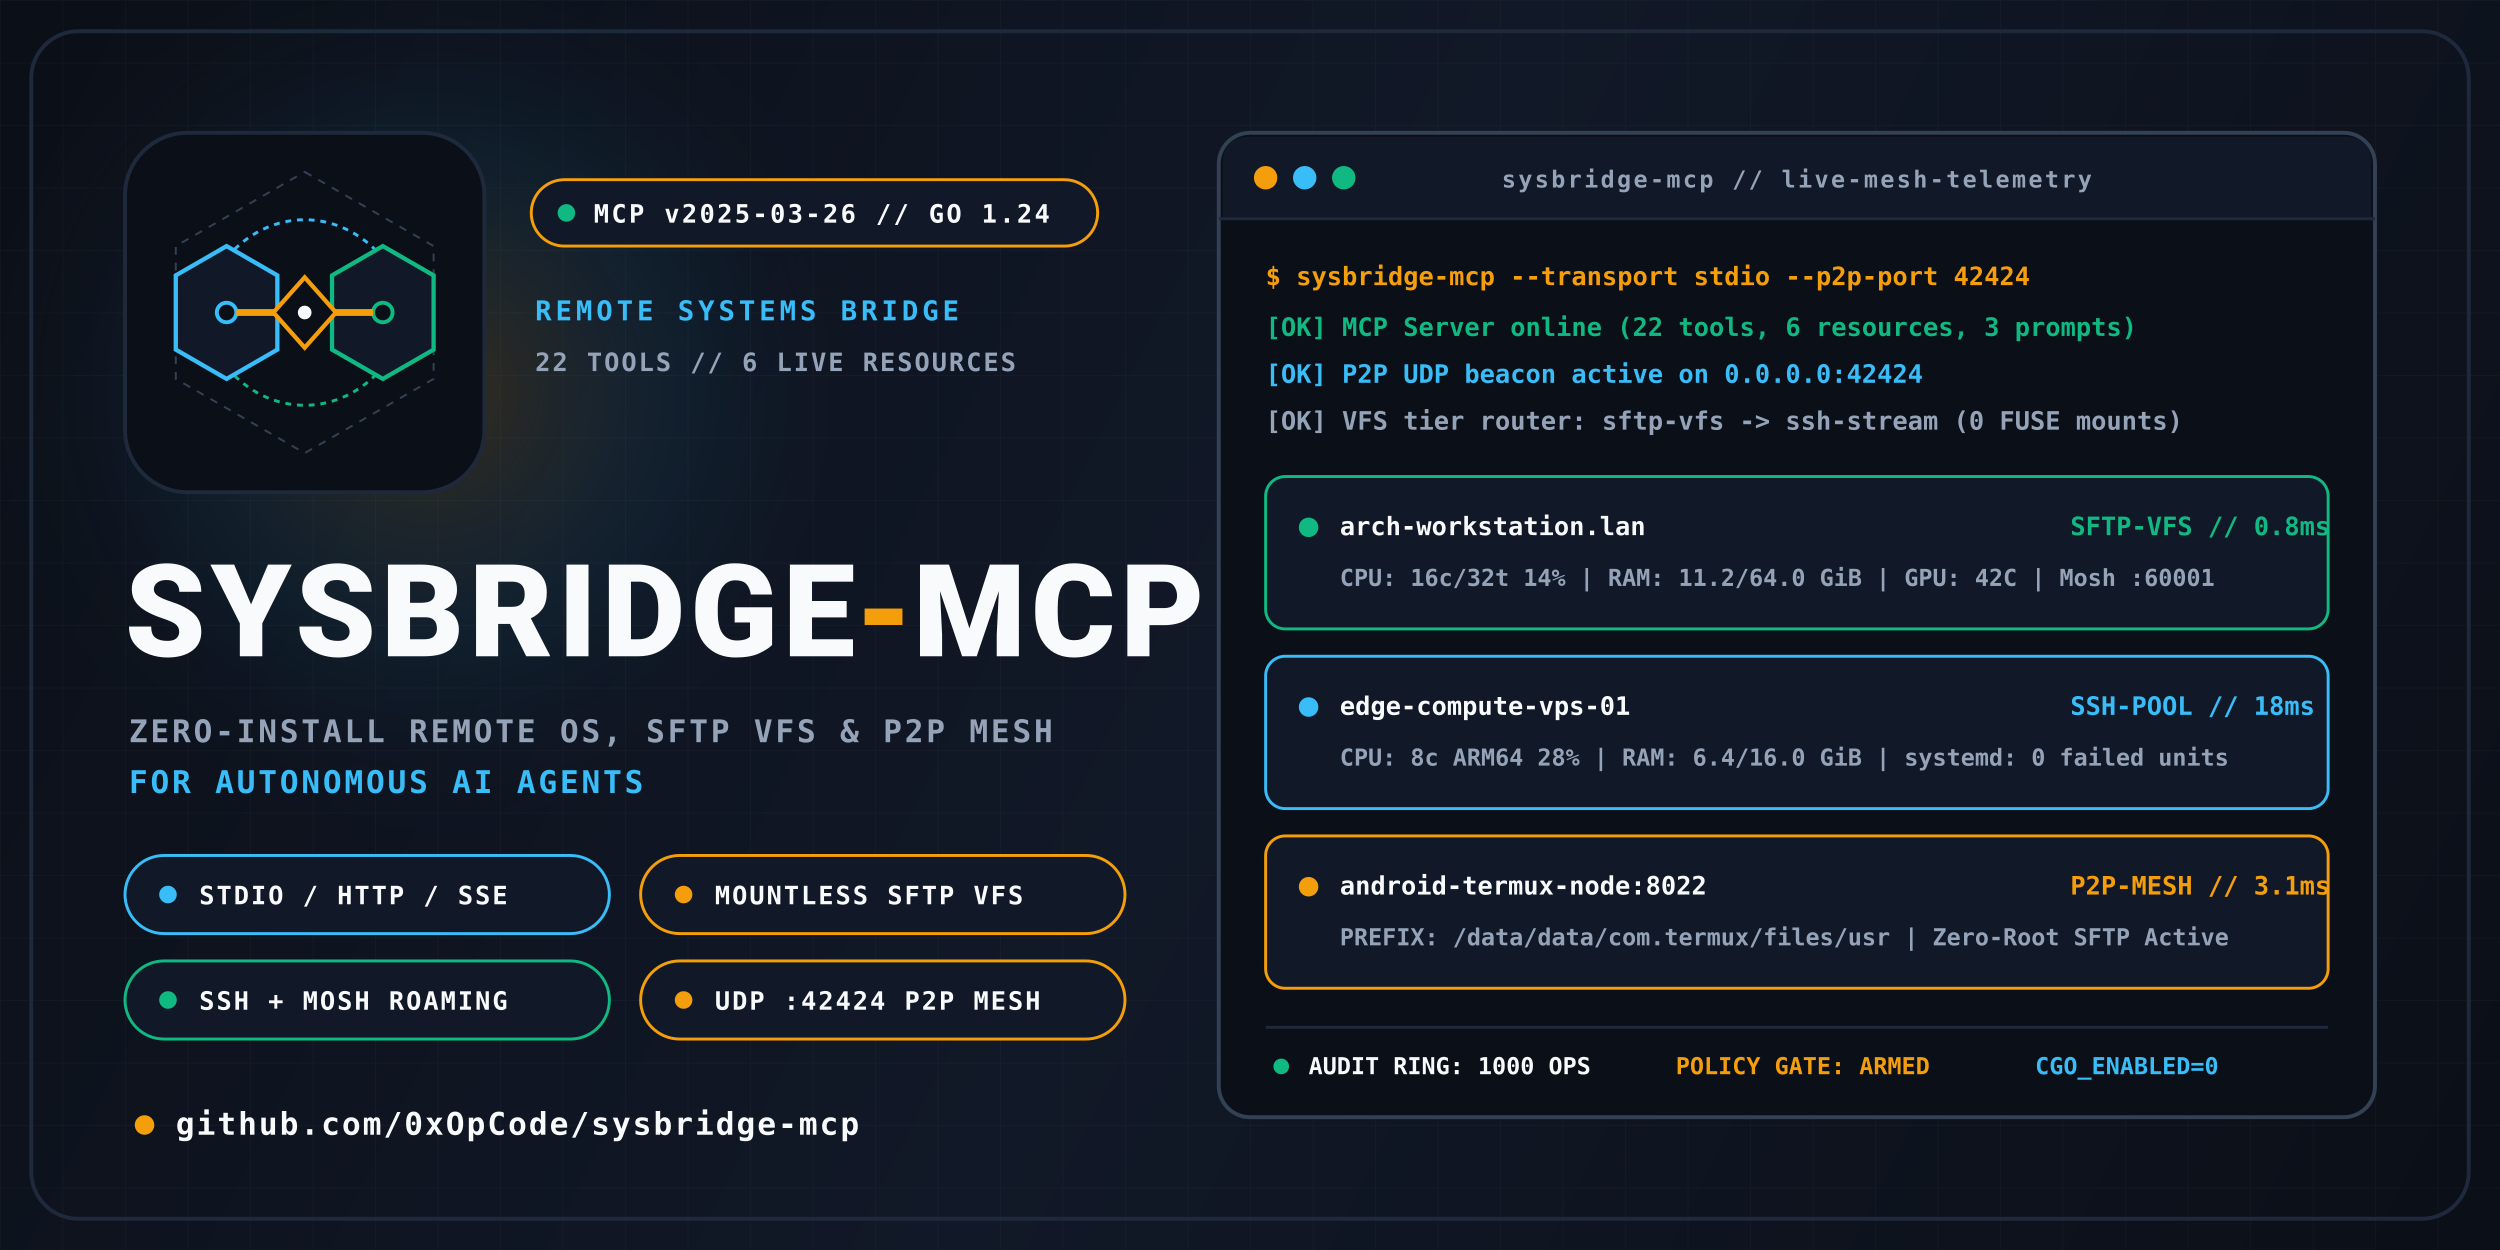
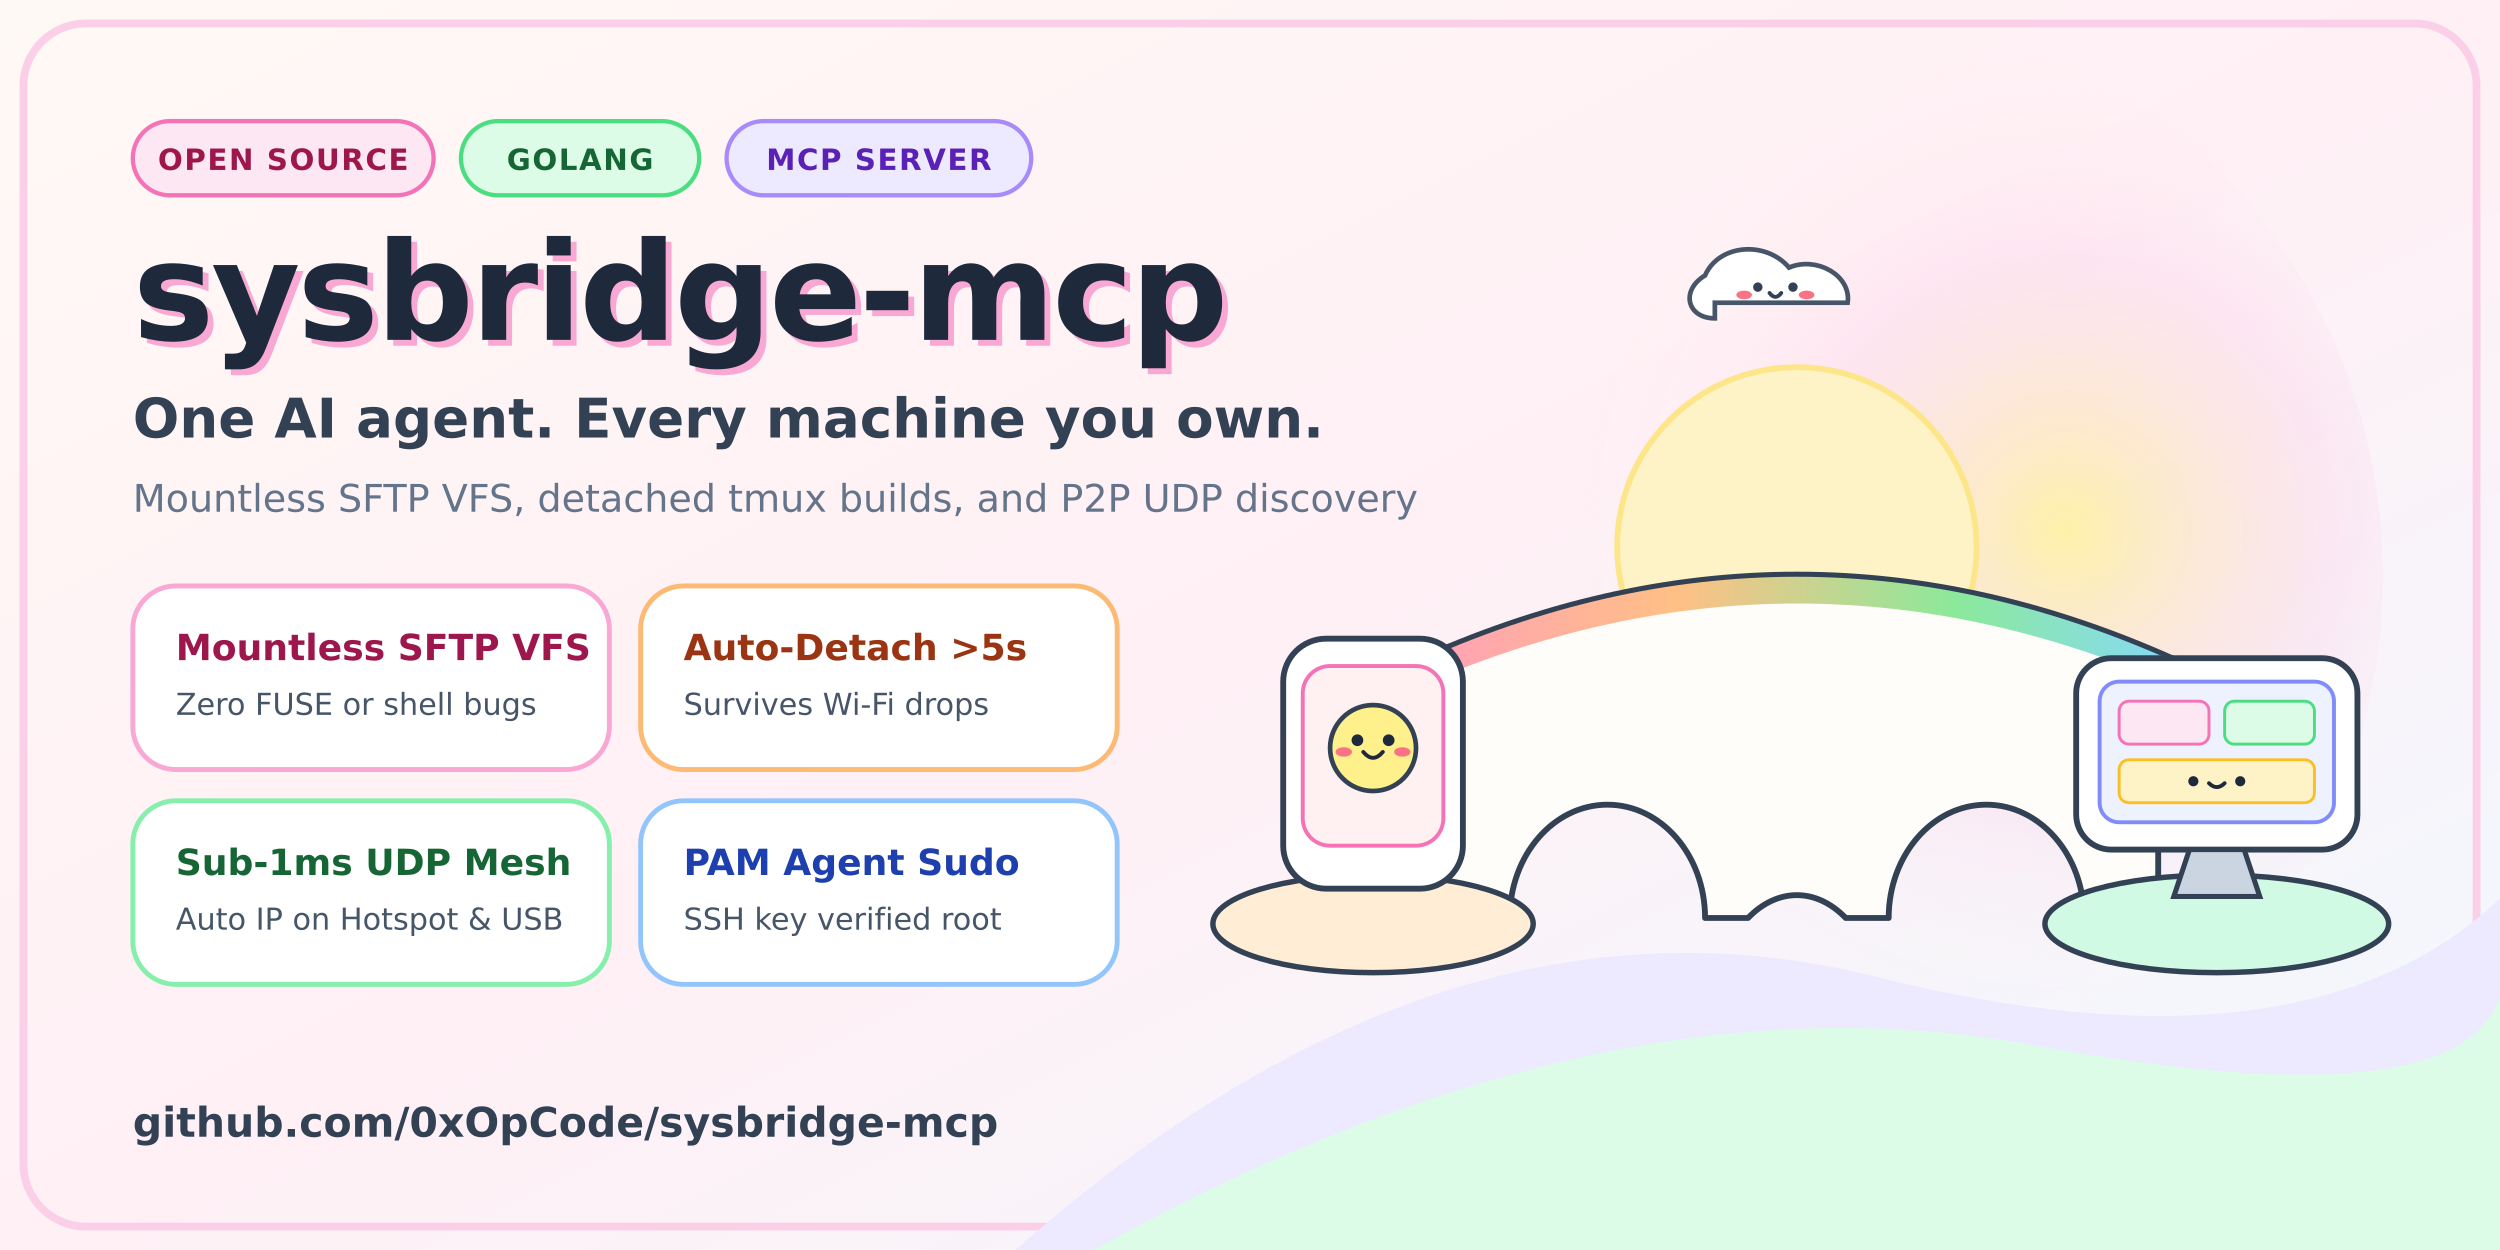
- <svg xmlns="http://www.w3.org/2000/svg" viewBox="0 0 1280 640" width="1280" height="640" fill="none">
+ <svg xmlns="http://www.w3.org/2000/svg" width="1280" height="640" viewBox="0 0 1280 640">
  <defs>
-     <linearGradient id="social-bg" x1="0" y1="0" x2="1280" y2="640" gradientUnits="userSpaceOnUse">
-       <stop offset="0%" stop-color="#0B0F17" />
-       <stop offset="50%" stop-color="#111827" />
-       <stop offset="100%" stop-color="#0B0F17" />
+     <linearGradient id="socSky" x1="0" y1="0" x2="1" y2="1">
+       <stop offset="0%" stop-color="#FFF9F5" />
+       <stop offset="50%" stop-color="#FFF0F5" />
+       <stop offset="100%" stop-color="#F0F9FF" />
    </linearGradient>
-     <linearGradient id="social-beam" x1="88" y1="160" x2="232" y2="160" gradientUnits="userSpaceOnUse">
-       <stop offset="0%" stop-color="#38BDF8" />
-       <stop offset="50%" stop-color="#F59E0B" />
-       <stop offset="100%" stop-color="#10B981" />
+     <radialGradient id="socSun" cx="73%" cy="46%" r="42%">
+       <stop offset="0%" stop-color="#FEF08A" stop-opacity="0.72" />
+       <stop offset="55%" stop-color="#FBCFE8" stop-opacity="0.32" />
+       <stop offset="100%" stop-color="#FFF9F5" stop-opacity="0" />
+     </radialGradient>
+     <linearGradient id="socRainbow" x1="0" y1="0" x2="1" y2="0">
+       <stop offset="0%" stop-color="#FF9EBB" />
+       <stop offset="35%" stop-color="#FFC085" />
+       <stop offset="70%" stop-color="#8CE99A" />
+       <stop offset="100%" stop-color="#85D8FF" />
    </linearGradient>
-     <radialGradient id="social-glow" cx="220" cy="200" r="240" gradientUnits="userSpaceOnUse">
-       <stop offset="0%" stop-color="#F59E0B" stop-opacity="0.18" />
-       <stop offset="55%" stop-color="#38BDF8" stop-opacity="0.06" />
-       <stop offset="100%" stop-color="#0B0F17" stop-opacity="0" />
-     </radialGradient>
-     <pattern id="social-grid" width="32" height="32" patternUnits="userSpaceOnUse">
-       <path d="M 32 0 L 0 0 0 32" fill="none" stroke="#F8FAFC" stroke-width="0.75" stroke-opacity="0.035" />
-     </pattern>
  </defs>
-   <rect x="0" y="0" width="1280" height="640" fill="url(#social-bg)" />
-   <rect x="0" y="0" width="1280" height="640" fill="url(#social-grid)" />
-   <rect x="16" y="16" width="1248" height="608" rx="24" fill="none" stroke="#1E293B" stroke-width="2" />
-   <circle cx="220" cy="200" r="240" fill="url(#social-glow)" />
-   <g transform="translate(64, 68)">
-     <rect x="0" y="0" width="184" height="184" rx="32" fill="#0B0F17" stroke="#1E293B" stroke-width="2" />
-     <polygon points="92,20 158,58 158,126 92,164 26,126 26,58" fill="none" stroke="#334155" stroke-width="1" stroke-dasharray="4 4" />
-     <path d="M 52 64 C 74 38, 110 38, 132 64" fill="none" stroke="#38BDF8" stroke-width="1.5" stroke-dasharray="3 3" />
-     <path d="M 52 120 C 74 146, 110 146, 132 120" fill="none" stroke="#10B981" stroke-width="1.5" stroke-dasharray="3 3" />
-     <polygon points="52,58 78,73 78,111 52,126 26,111 26,73" fill="#111827" stroke="#38BDF8" stroke-width="2.2" />
-     <circle cx="52" cy="92" r="5" fill="#0B0F17" stroke="#38BDF8" stroke-width="2" />
-     <polygon points="132,58 158,73 158,111 132,126 106,111 106,73" fill="#111827" stroke="#10B981" stroke-width="2.2" />
-     <circle cx="132" cy="92" r="5" fill="#0B0F17" stroke="#10B981" stroke-width="2" />
-     <line x1="57" y1="92" x2="127" y2="92" stroke="#F59E0B" stroke-width="3.5" />
-     <polygon points="92,74 108,92 92,110 76,92" fill="#0B0F17" stroke="#F59E0B" stroke-width="2.2" />
-     <circle cx="92" cy="92" r="3.5" fill="#F8FAFC" />
+   <rect width="1280" height="640" fill="url(#socSky)" />
+   <rect x="12" y="12" width="1256" height="616" rx="32" fill="none" stroke="#FBCFE8" stroke-width="4" />
+   <circle cx="920" cy="295" r="300" fill="url(#socSun)" />
+   <path d="M 520 640 Q 740 445 960 500 T 1280 460 L 1280 640 Z" fill="#EDE9FE" />
+   <path d="M 560 640 Q 820 495 1040 535 T 1280 510 L 1280 640 Z" fill="#DCFCE7" />
+   <g font-family="'DejaVu Sans', 'Segoe UI', sans-serif">
+     <rect x="68" y="62" width="154" height="38" rx="19" fill="#FCE7F3" stroke="#F472B6" stroke-width="2.2" />
+     <text x="145" y="87" text-anchor="middle" font-size="15" font-weight="800" fill="#9D174D" letter-spacing="0.8">OPEN SOURCE</text>
+     <rect x="236" y="62" width="122" height="38" rx="19" fill="#DCFCE7" stroke="#4ADE80" stroke-width="2.2" />
+     <text x="297" y="87" text-anchor="middle" font-size="15" font-weight="800" fill="#166534" letter-spacing="0.8">GOLANG</text>
+     <rect x="372" y="62" width="156" height="38" rx="19" fill="#EDE9FE" stroke="#A78BFA" stroke-width="2.2" />
+     <text x="450" y="87" text-anchor="middle" font-size="15" font-weight="800" fill="#5B21B6" letter-spacing="0.8">MCP SERVER</text>
+     <text x="71" y="177" font-size="70" font-weight="800" fill="#F9A8D4" letter-spacing="-1.5">sysbridge-mcp</text>
+     <text x="68" y="174" font-size="70" font-weight="800" fill="#1E293B" letter-spacing="-1.5">sysbridge-mcp</text>
+     <text x="68" y="224" font-size="28" font-weight="700" fill="#334155">One AI agent. Every machine you own.</text>
+     <text x="68" y="262" font-size="19.5" fill="#64748B">Mountless SFTP VFS, detached tmux builds, and P2P UDP discovery</text>
+     <g transform="translate(68, 300)">
+       <rect x="0" y="0" width="244" height="94" rx="22" fill="#FFFFFF" stroke="#F9A8D4" stroke-width="2.5" />
+       <text x="22" y="38" font-size="18.5" font-weight="800" fill="#9D174D">Mountless SFTP VFS</text>
+       <text x="22" y="66" font-size="15.5" fill="#475569">Zero FUSE or shell bugs</text>
+       <rect x="260" y="0" width="244" height="94" rx="22" fill="#FFFFFF" stroke="#FDBA74" stroke-width="2.5" />
+       <text x="282" y="38" font-size="18.5" font-weight="800" fill="#9A3412">Auto-Detach &gt;5s</text>
+       <text x="282" y="66" font-size="15.5" fill="#475569">Survives Wi-Fi drops</text>
+       <rect x="0" y="110" width="244" height="94" rx="22" fill="#FFFFFF" stroke="#86EFAC" stroke-width="2.5" />
+       <text x="22" y="148" font-size="18.5" font-weight="800" fill="#166534">Sub-1ms UDP Mesh</text>
+       <text x="22" y="176" font-size="15.5" fill="#475569">Auto IP on Hotspot &amp; USB</text>
+       <rect x="260" y="110" width="244" height="94" rx="22" fill="#FFFFFF" stroke="#93C5FD" stroke-width="2.5" />
+       <text x="282" y="148" font-size="18.5" font-weight="800" fill="#1E40AF">PAM Agent Sudo</text>
+       <text x="282" y="176" font-size="15.5" fill="#475569">SSH key verified root</text>
+     </g>
+     <text x="68" y="582" font-size="21" font-weight="800" fill="#334155">github.com/0xOpCode/sysbridge-mcp</text>
  </g>
-   <g transform="translate(272, 92)">
-     <rect x="0" y="0" width="290" height="34" rx="17" fill="#111827" stroke="#F59E0B" stroke-width="1.5" />
-     <circle cx="18" cy="17" r="4.5" fill="#10B981" />
-     <text x="32" y="22" font-family="ui-monospace, SFMono-Regular, Menlo, Monaco, Consolas, monospace" font-size="13" font-weight="700" letter-spacing="1.2" fill="#F8FAFC">MCP v2025-03-26 // GO 1.24</text>
-     <text x="2" y="72" font-family="ui-monospace, SFMono-Regular, Menlo, Monaco, Consolas, monospace" font-size="14" font-weight="700" letter-spacing="2" fill="#38BDF8">REMOTE SYSTEMS BRIDGE</text>
-     <text x="2" y="98" font-family="ui-monospace, SFMono-Regular, Menlo, Monaco, Consolas, monospace" font-size="13" font-weight="600" letter-spacing="1" fill="#94A3B8">22 TOOLS // 6 LIVE RESOURCES</text>
-   </g>
-   <text x="64" y="336" font-family="system-ui, -apple-system, 'Segoe UI', Roboto, Helvetica, Arial, sans-serif" font-size="66" font-weight="900" letter-spacing="2.5" fill="#F8FAFC">SYSBRIDGE<tspan fill="#F59E0B">-</tspan>MCP</text>
-   <text x="66" y="380" font-family="ui-monospace, SFMono-Regular, Menlo, Monaco, Consolas, monospace" font-size="16" font-weight="700" letter-spacing="1.4" fill="#94A3B8">ZERO-INSTALL REMOTE OS, SFTP VFS &amp; P2P MESH</text>
-   <text x="66" y="406" font-family="ui-monospace, SFMono-Regular, Menlo, Monaco, Consolas, monospace" font-size="16" font-weight="700" letter-spacing="1.4" fill="#38BDF8">FOR AUTONOMOUS AI AGENTS</text>
-   <g font-family="ui-monospace, SFMono-Regular, Menlo, Monaco, Consolas, monospace" font-size="13" font-weight="700" letter-spacing="1">
-     <g transform="translate(64, 438)">
-       <rect x="0" y="0" width="248" height="40" rx="20" fill="#111827" stroke="#38BDF8" stroke-width="1.5" />
-       <circle cx="22" cy="20" r="4.5" fill="#38BDF8" />
-       <text x="38" y="25" fill="#F8FAFC">STDIO / HTTP / SSE</text>
+   <g transform="translate(615, 95)">
+     <circle cx="305" cy="185" r="92" fill="#FEF3C7" stroke="#FDE68A" stroke-width="3" />
+     <g transform="translate(245, 22)">
+       <path d="M 18 46 C 4 46 0 32 13 24 C 20 8 44 6 56 20 C 70 14 88 24 86 38 L 18 38 Z" fill="#FFFFFF" stroke="#475569" stroke-width="2.4" />
+       <circle cx="40" cy="30" r="2.4" fill="#334155" />
+       <circle cx="58" cy="30" r="2.4" fill="#334155" />
+       <ellipse cx="33" cy="34" rx="4" ry="2.2" fill="#FB7185" />
+       <ellipse cx="65" cy="34" rx="4" ry="2.2" fill="#FB7185" />
+       <path d="M 46 33 Q 49 37 52 33" fill="none" stroke="#334155" stroke-width="2" stroke-linecap="round" />
    </g>
-     <g transform="translate(328, 438)">
-       <rect x="0" y="0" width="248" height="40" rx="20" fill="#111827" stroke="#F59E0B" stroke-width="1.5" />
-       <circle cx="22" cy="20" r="4.5" fill="#F59E0B" />
-       <text x="38" y="25" fill="#F8FAFC">MOUNTLESS SFTP VFS</text>
-     </g>
-     <g transform="translate(64, 492)">
-       <rect x="0" y="0" width="248" height="40" rx="20" fill="#111827" stroke="#10B981" stroke-width="1.5" />
-       <circle cx="22" cy="20" r="4.5" fill="#10B981" />
-       <text x="38" y="25" fill="#F8FAFC">SSH + MOSH ROAMING</text>
-     </g>
-     <g transform="translate(328, 492)">
-       <rect x="0" y="0" width="248" height="40" rx="20" fill="#111827" stroke="#F59E0B" stroke-width="1.5" />
-       <circle cx="22" cy="20" r="4.5" fill="#F59E0B" />
-       <text x="38" y="25" fill="#F8FAFC">UDP :42424 P2P MESH</text>
-     </g>
-   </g>
-   <g transform="translate(64, 566)">
-     <circle cx="10" cy="10" r="5" fill="#F59E0B" />
-     <text x="26" y="15" font-family="ui-monospace, SFMono-Regular, Menlo, Monaco, Consolas, monospace" font-size="16" font-weight="700" letter-spacing="1" fill="#F8FAFC">github.com/0xOpCode/sysbridge-mcp</text>
-   </g>
-   <g transform="translate(624, 68)">
-     <rect x="0" y="0" width="592" height="504" rx="16" fill="#0B0F17" stroke="#334155" stroke-width="2" />
-     <path d="M 2 16 Q 2 2 16 2 L 576 2 Q 590 2 590 16 L 590 44 L 2 44 Z" fill="#111827" />
-     <line x1="0" y1="44" x2="592" y2="44" stroke="#1E293B" stroke-width="1.5" />
-     <circle cx="24" cy="23" r="6" fill="#F59E0B" />
-     <circle cx="44" cy="23" r="6" fill="#38BDF8" />
-     <circle cx="64" cy="23" r="6" fill="#10B981" />
-     <text x="296" y="28" text-anchor="middle" font-family="ui-monospace, SFMono-Regular, Menlo, Monaco, Consolas, monospace" font-size="12" font-weight="700" letter-spacing="1.2" fill="#94A3B8">sysbridge-mcp // live-mesh-telemetry</text>
-     <g font-family="ui-monospace, SFMono-Regular, Menlo, Monaco, Consolas, monospace" font-size="13" font-weight="600">
-       <text x="24" y="78" fill="#F59E0B">$ sysbridge-mcp --transport stdio --p2p-port 42424</text>
-       <text x="24" y="104" fill="#10B981">[OK] MCP Server online (22 tools, 6 resources, 3 prompts)</text>
-       <text x="24" y="128" fill="#38BDF8">[OK] P2P UDP beacon active on 0.0.0.0:42424</text>
-       <text x="24" y="152" fill="#94A3B8">[OK] VFS tier router: sftp-vfs -&gt; ssh-stream (0 FUSE mounts)</text>
-       <g transform="translate(24, 176)">
-         <rect x="0" y="0" width="544" height="78" rx="10" fill="#111827" stroke="#10B981" stroke-width="1.5" />
-         <circle cx="22" cy="26" r="5" fill="#10B981" />
-         <text x="38" y="30" fill="#F8FAFC" font-weight="700">arch-workstation.lan</text>
-         <text x="412" y="30" fill="#10B981" font-weight="700">SFTP-VFS // 0.8ms</text>
-         <text x="38" y="56" fill="#94A3B8" font-size="12">CPU: 16c/32t 14% | RAM: 11.2/64.0 GiB | GPU: 42C | Mosh :60001</text>
-       </g>
-       <g transform="translate(24, 268)">
-         <rect x="0" y="0" width="544" height="78" rx="10" fill="#111827" stroke="#38BDF8" stroke-width="1.5" />
-         <circle cx="22" cy="26" r="5" fill="#38BDF8" />
-         <text x="38" y="30" fill="#F8FAFC" font-weight="700">edge-compute-vps-01</text>
-         <text x="412" y="30" fill="#38BDF8" font-weight="700">SSH-POOL // 18ms</text>
-         <text x="38" y="56" fill="#94A3B8" font-size="12">CPU: 8c ARM64 28% | RAM: 6.4/16.0 GiB | systemd: 0 failed units</text>
-       </g>
-       <g transform="translate(24, 360)">
-         <rect x="0" y="0" width="544" height="78" rx="10" fill="#111827" stroke="#F59E0B" stroke-width="1.5" />
-         <circle cx="22" cy="26" r="5" fill="#F59E0B" />
-         <text x="38" y="30" fill="#F8FAFC" font-weight="700">android-termux-node:8022</text>
-         <text x="412" y="30" fill="#F59E0B" font-weight="700">P2P-MESH // 3.1ms</text>
-         <text x="38" y="56" fill="#94A3B8" font-size="12">PREFIX: /data/data/com.termux/files/usr | Zero-Root SFTP Active</text>
-       </g>
-       <line x1="24" y1="458" x2="568" y2="458" stroke="#1E293B" stroke-width="1.5" />
-       <circle cx="32" cy="478" r="4" fill="#10B981" />
-       <text x="46" y="482" fill="#F8FAFC" font-size="12">AUDIT RING: 1000 OPS</text>
-       <text x="234" y="482" fill="#F59E0B" font-size="12">POLICY GATE: ARMED</text>
-       <text x="418" y="482" fill="#38BDF8" font-size="12">CGO_ENABLED=0</text>
-     </g>
+     <path d="M 120 375 L 120 250 Q 305 165 490 250 L 490 375 L 452 375 A 50 58 0 0 0 352 375 L 330 375 A 44 66 0 0 0 280 375 L 258 375 A 50 58 0 0 0 158 375 Z" fill="#FFFDF9" stroke="#334155" stroke-width="3" stroke-linejoin="round" />
+     <path d="M 104 252 Q 305 162 506 252" fill="none" stroke="url(#socRainbow)" stroke-width="14" stroke-linecap="round" />
+     <path d="M 108 244 Q 305 154 502 244" fill="none" stroke="#334155" stroke-width="2.6" stroke-linecap="round" />
+     <ellipse cx="88" cy="378" rx="82" ry="25" fill="#FFEDD5" stroke="#334155" stroke-width="2.8" />
+     <rect x="42" y="232" width="92" height="128" rx="22" fill="#FFFFFF" stroke="#334155" stroke-width="3" />
+     <rect x="52" y="246" width="72" height="92" rx="14" fill="#FFF1F2" stroke="#F472B6" stroke-width="2" />
+     <circle cx="88" cy="288" r="22" fill="#FEF08A" stroke="#334155" stroke-width="2.4" />
+     <circle cx="80" cy="284" r="3" fill="#1E293B" />
+     <circle cx="96" cy="284" r="3" fill="#1E293B" />
+     <ellipse cx="73" cy="290" rx="4.2" ry="2.4" fill="#FB7185" />
+     <ellipse cx="103" cy="290" rx="4.2" ry="2.4" fill="#FB7185" />
+     <path d="M 83 290 Q 88 296 93 290" fill="none" stroke="#1E293B" stroke-width="2" stroke-linecap="round" />
+     <ellipse cx="520" cy="378" rx="88" ry="25" fill="#D1FAE5" stroke="#334155" stroke-width="2.8" />
+     <rect x="448" y="242" width="144" height="98" rx="18" fill="#FFFFFF" stroke="#334155" stroke-width="3" />
+     <rect x="460" y="254" width="120" height="72" rx="10" fill="#EEF2FF" stroke="#818CF8" stroke-width="2" />
+     <rect x="470" y="264" width="46" height="22" rx="5" fill="#FCE7F3" stroke="#F472B6" stroke-width="1.5" />
+     <rect x="524" y="264" width="46" height="22" rx="5" fill="#DCFCE7" stroke="#4ADE80" stroke-width="1.5" />
+     <rect x="470" y="294" width="100" height="22" rx="5" fill="#FEF3C7" stroke="#FBBF24" stroke-width="1.5" />
+     <circle cx="508" cy="305" r="2.6" fill="#1E293B" />
+     <circle cx="532" cy="305" r="2.6" fill="#1E293B" />
+     <path d="M 516 306 Q 520 310 524 306" fill="none" stroke="#1E293B" stroke-width="2" stroke-linecap="round" />
+     <path d="M 506 340 L 498 364 L 542 364 L 534 340 Z" fill="#CBD5E1" stroke="#334155" stroke-width="2.6" />
  </g>
</svg>
